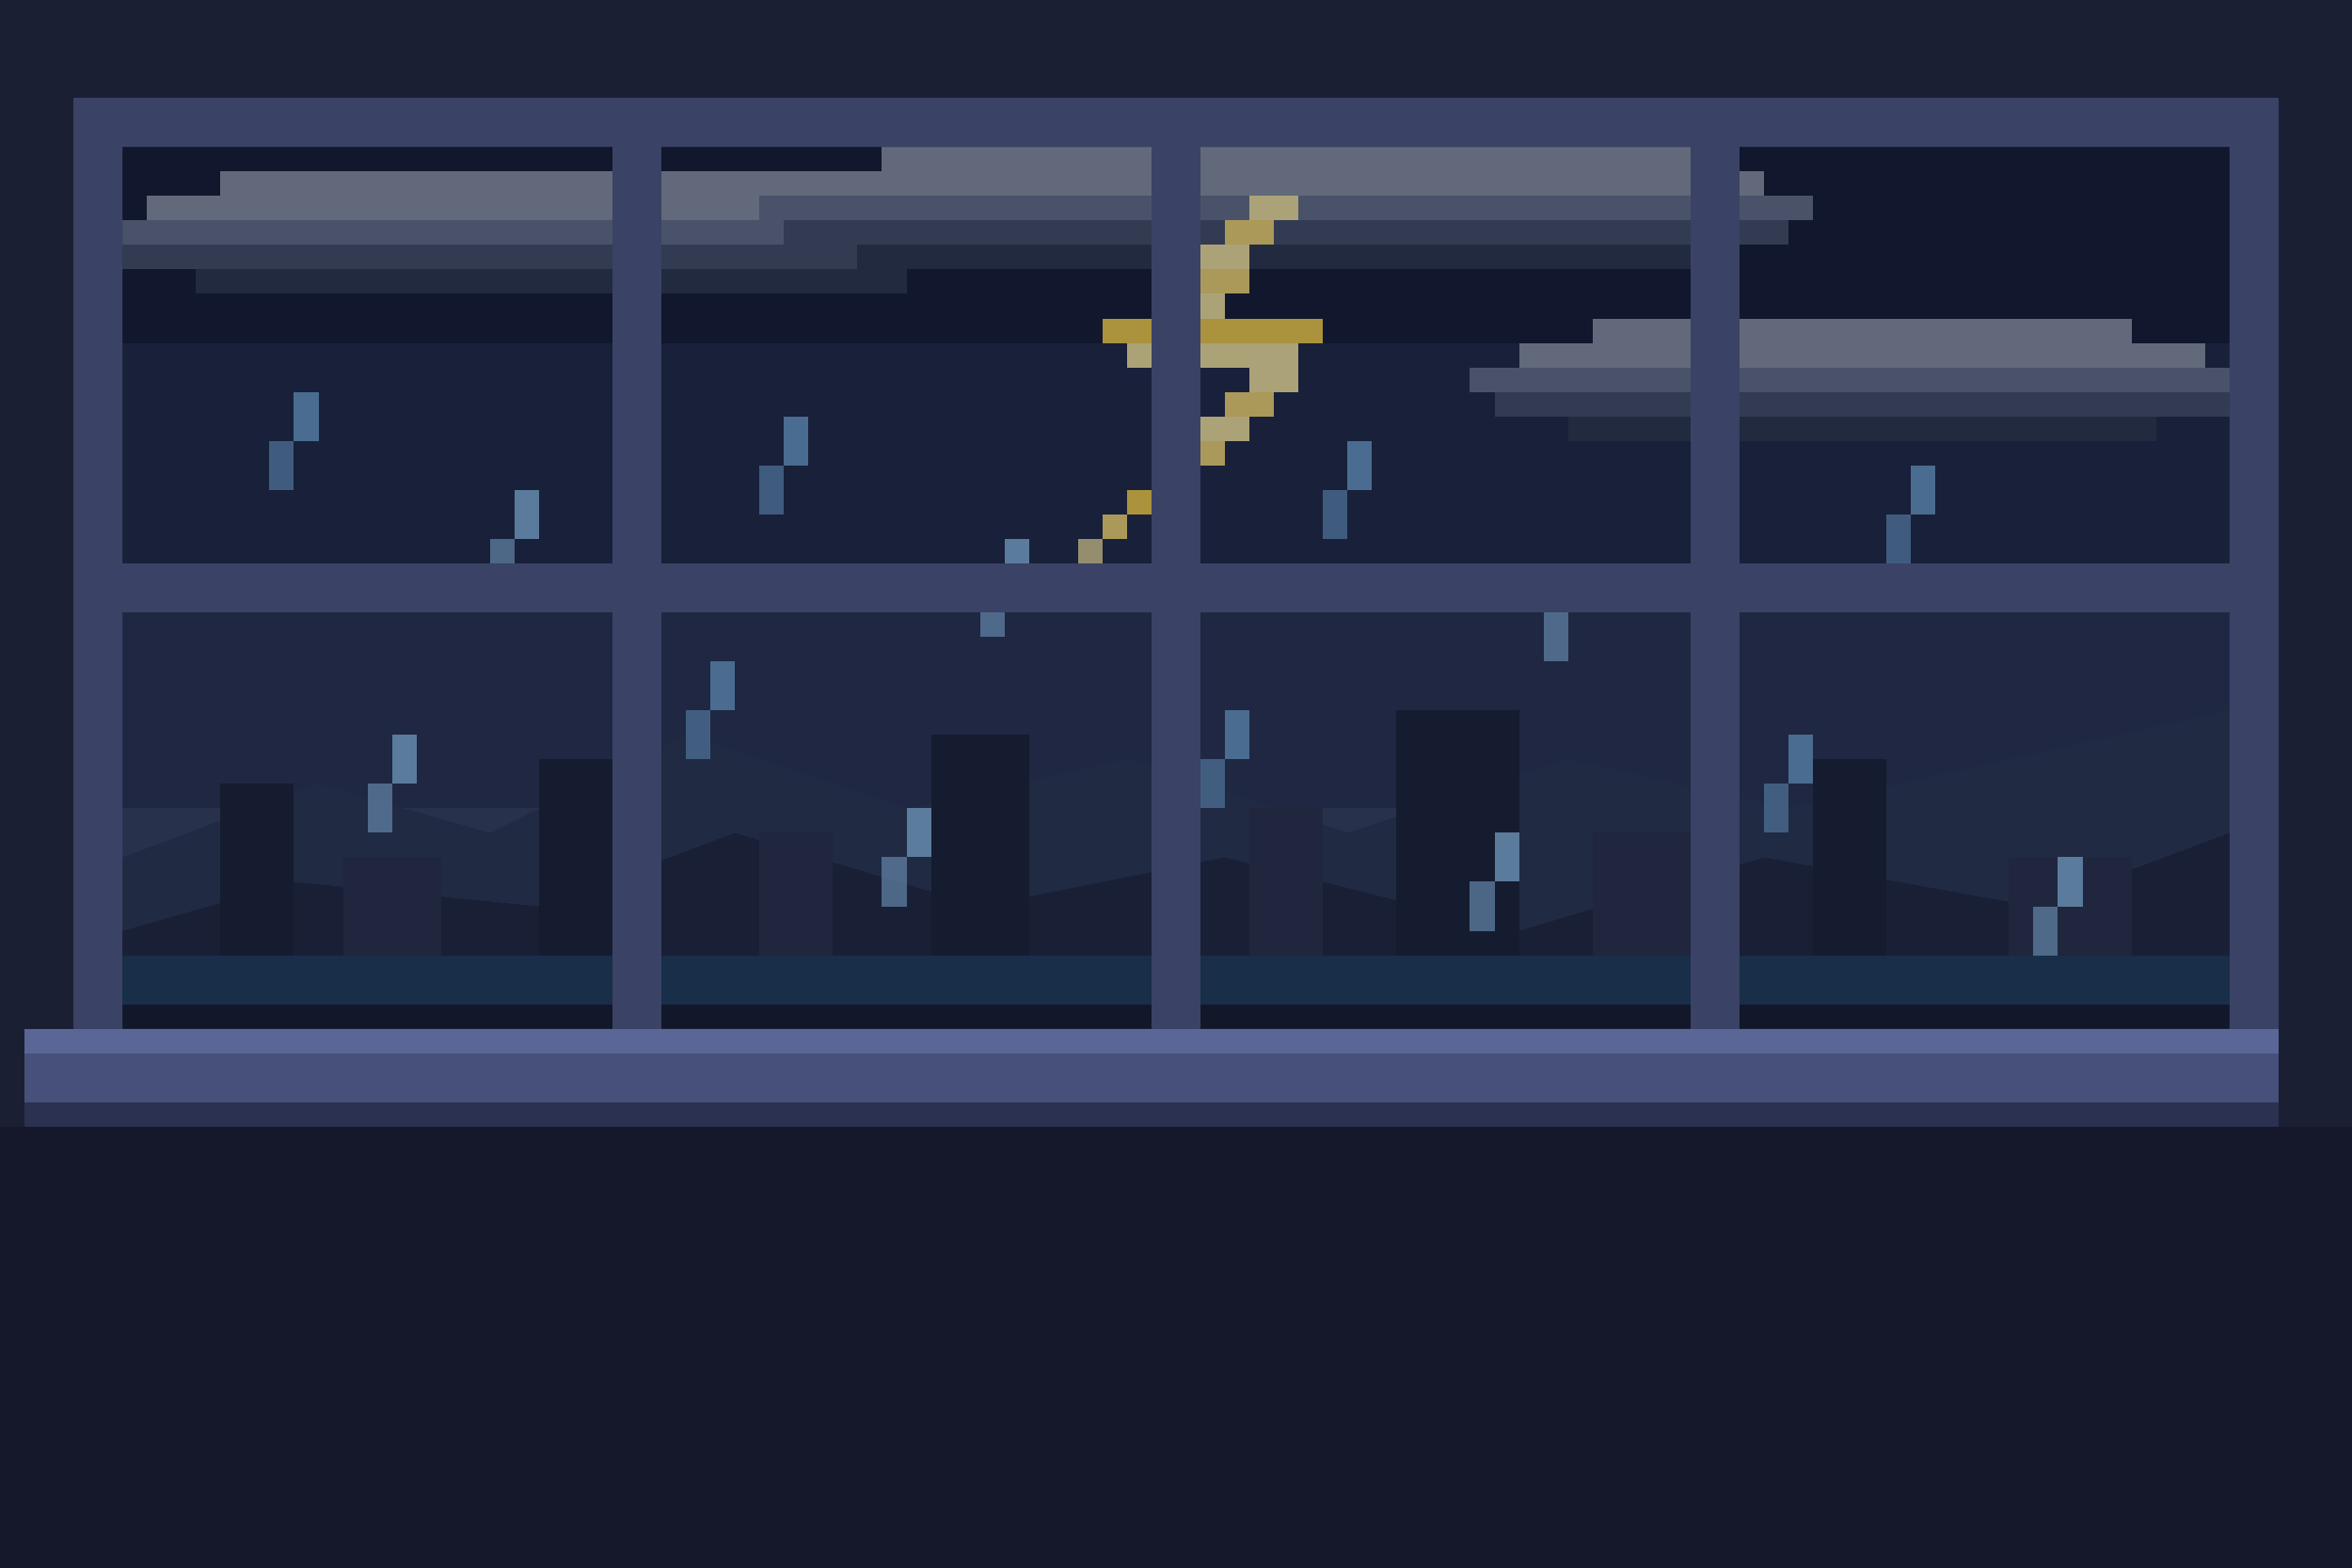
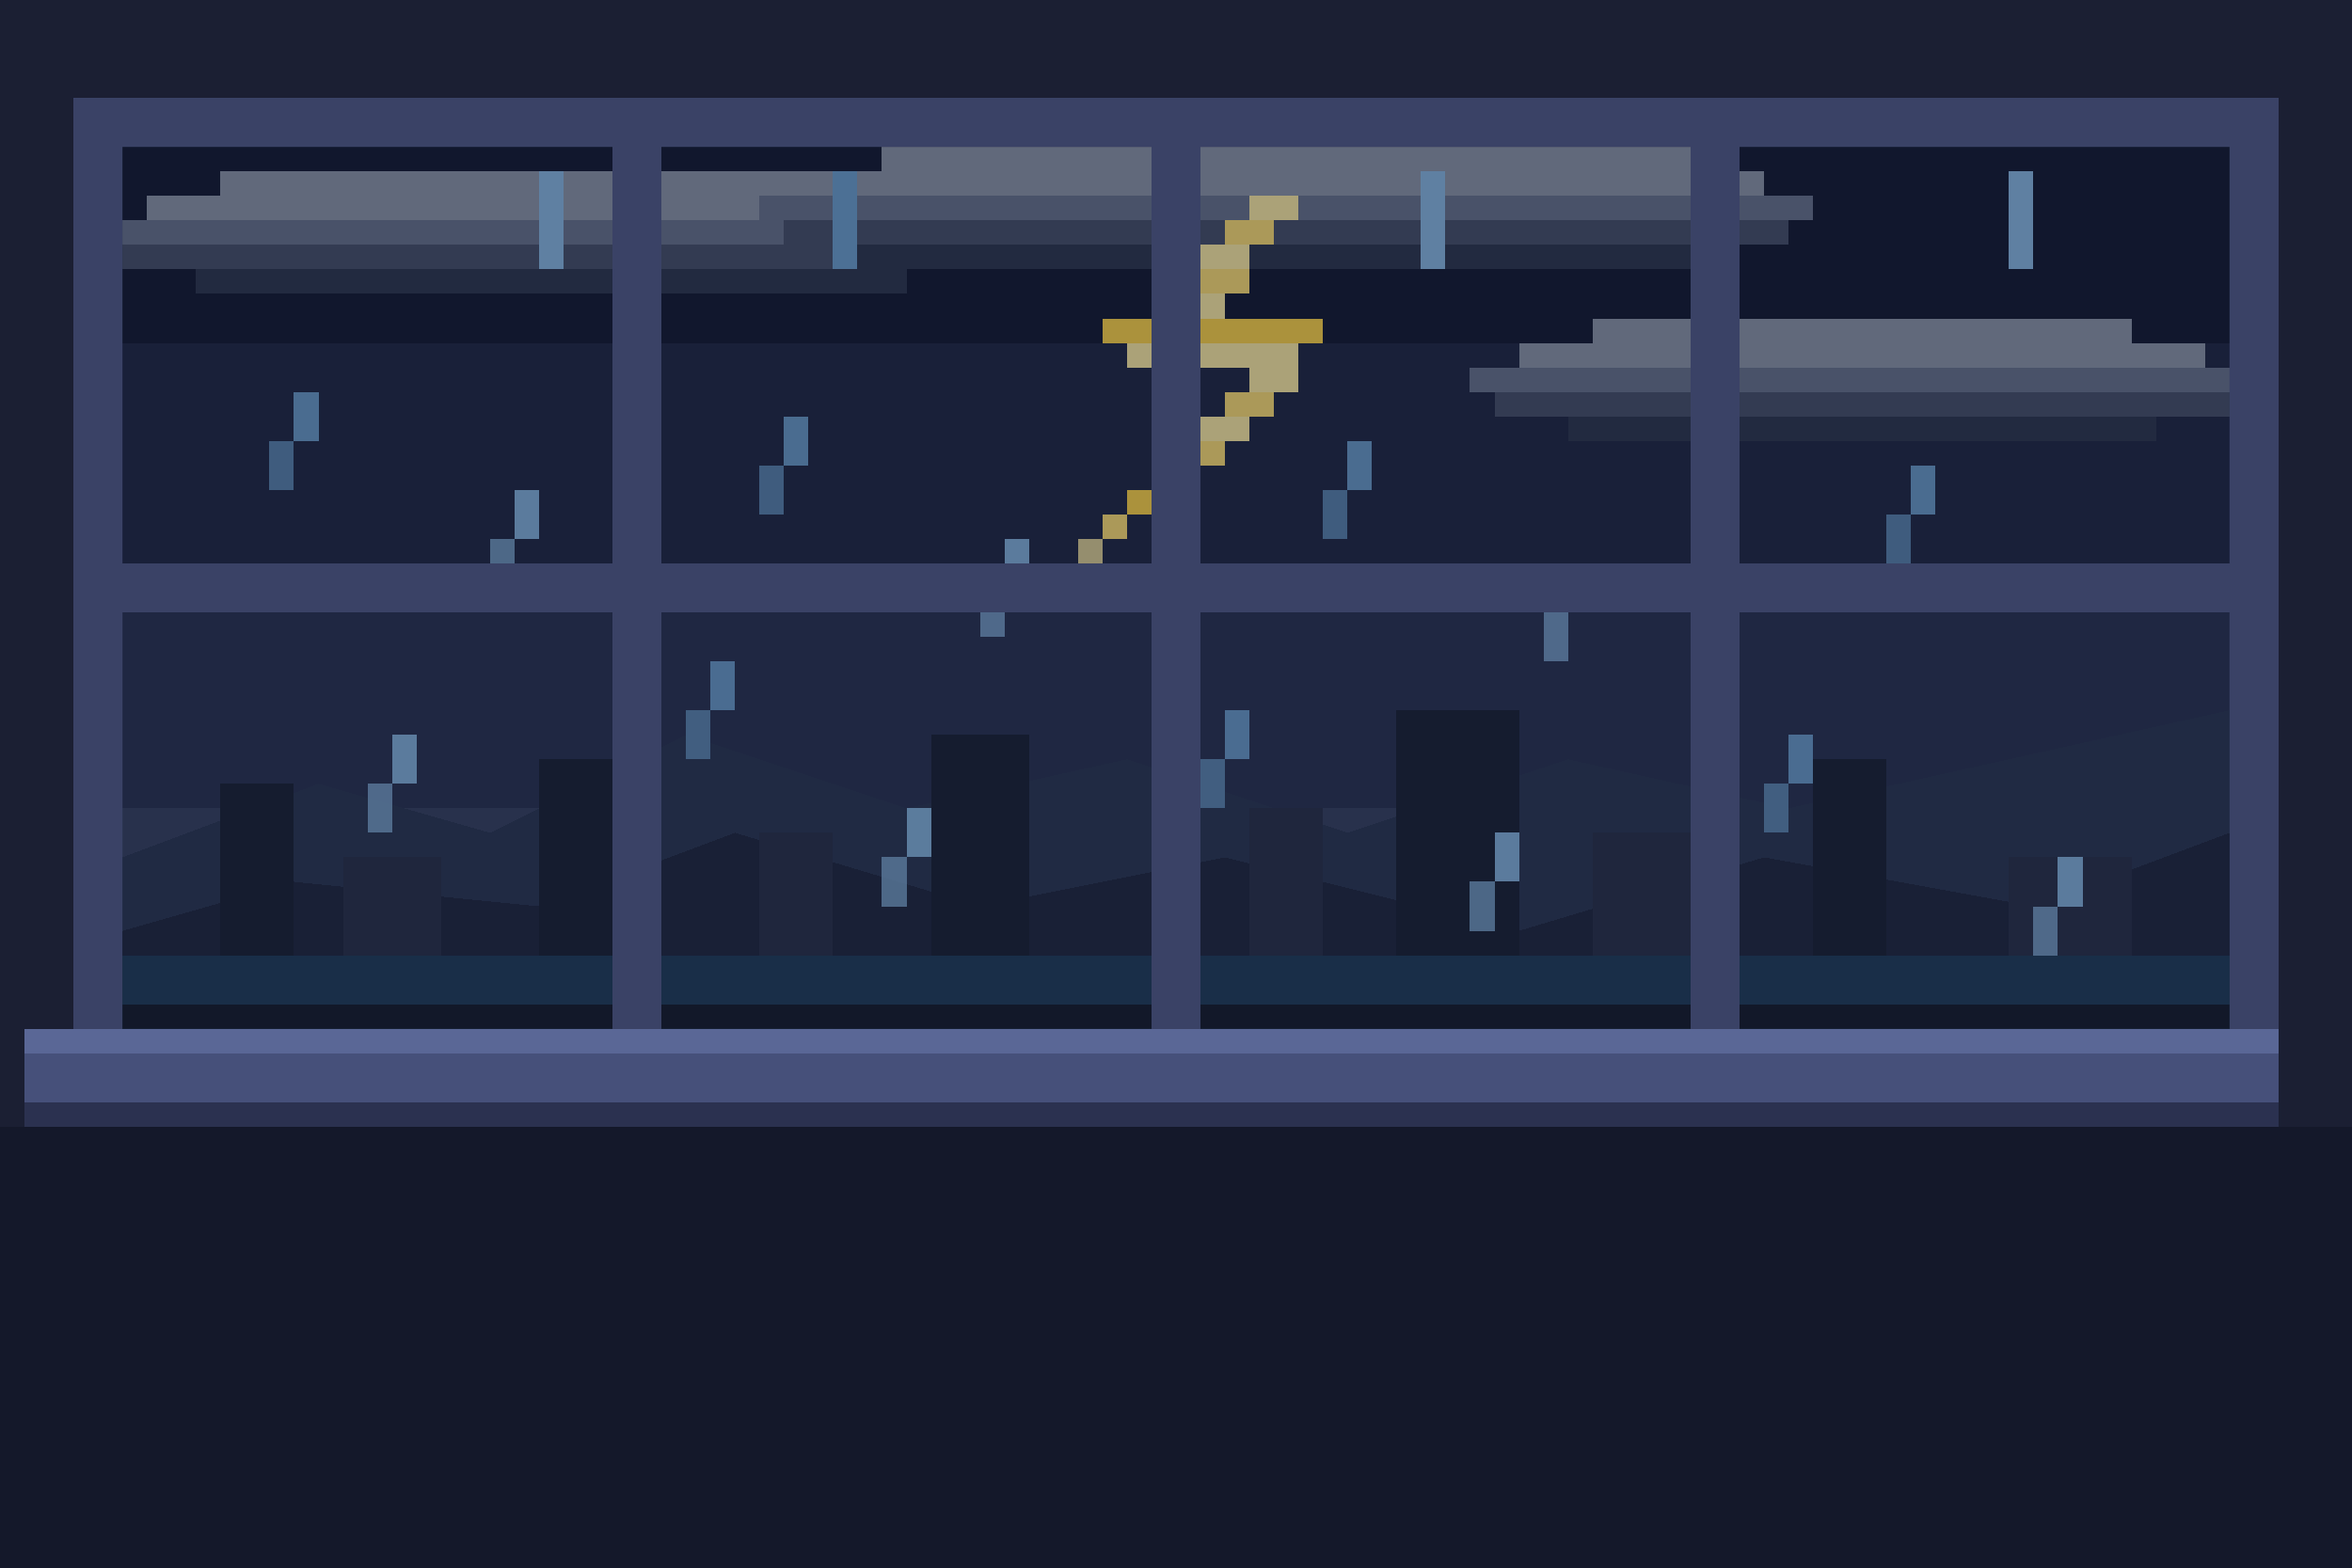
<svg xmlns="http://www.w3.org/2000/svg" viewBox="0 0 96 64" width="384" height="256" shape-rendering="crispEdges" role="img" aria-label="Pixel-art window onto a stormy night sky with lightning">
  <rect width="96" height="64" fill="#1b1f33" />
  <rect x="0" y="46" width="96" height="18" fill="#14182a" />
  <rect x="3" y="4" width="90" height="40" fill="#3a4266" />
  <g id="weather-window">
    <clipPath id="clip-weather">
      <rect x="5" y="6" width="86" height="36" />
    </clipPath>
    <g clip-path="url(#clip-weather)">
      <rect x="5" y="5" width="86" height="9" fill="#161d36" />
      <rect x="5" y="14" width="86" height="9" fill="#212a49" />
      <rect x="5" y="23" width="86" height="10" fill="#2b3557" />
      <rect x="5" y="33" width="86" height="9" fill="#384566" />
      <g id="weather-art">
-         <rect x="9" y="7" width="27" height="1" fill="#8f99ad" />
-         <rect x="6" y="8" width="33" height="1" fill="#8f99ad" />
-         <rect x="4" y="9" width="37" height="1" fill="#6b7692" />
-         <rect x="5" y="10" width="35" height="1" fill="#49546f" />
-         <rect x="8" y="11" width="29" height="1" fill="#2f3954" />
-         <rect x="36" y="6" width="33" height="1" fill="#8f99ad" />
-         <rect x="33" y="7" width="39" height="1" fill="#8f99ad" />
-         <rect x="31" y="8" width="43" height="1" fill="#6b7692" />
-         <rect x="32" y="9" width="41" height="1" fill="#49546f" />
-         <rect x="35" y="10" width="35" height="1" fill="#2f3954" />
-         <rect x="65" y="13" width="22" height="1" fill="#8f99ad" />
-         <rect x="62" y="14" width="28" height="1" fill="#8f99ad" />
-         <rect x="60" y="15" width="32" height="1" fill="#6b7692" />
-         <rect x="61" y="16" width="30" height="1" fill="#49546f" />
-         <rect x="64" y="17" width="24" height="1" fill="#2f3954" />
-         <rect x="51" y="8" width="2" height="1" fill="#fff0a8" />
-         <rect x="50" y="9" width="2" height="1" fill="#ffe27a" />
-         <rect x="49" y="10" width="2" height="1" fill="#fff0a8" />
-         <rect x="48" y="11" width="3" height="1" fill="#ffe27a" />
-         <rect x="47" y="12" width="3" height="1" fill="#fff0a8" />
-         <rect x="45" y="13" width="9" height="1" fill="#ffd84d" />
-         <rect x="46" y="14" width="7" height="1" fill="#fff0a8" />
-         <rect x="51" y="15" width="2" height="1" fill="#fff0a8" />
-         <rect x="50" y="16" width="2" height="1" fill="#ffe27a" />
-         <rect x="49" y="17" width="2" height="1" fill="#fff0a8" />
-         <rect x="48" y="18" width="2" height="1" fill="#ffe27a" />
-         <rect x="47" y="19" width="2" height="1" fill="#fff0a8" />
-         <rect x="46" y="20" width="2" height="1" fill="#ffd84d" />
-         <rect x="45" y="21" width="1" height="1" fill="#ffe27a" />
-         <rect x="44" y="22" width="1" height="1" fill="#fff0a8" opacity="0.85" />
+         <g>
+           <animateTransform attributeName="transform" type="translate" values="0 0;1 0;2 0;1 0;0 0" dur="12s" calcMode="discrete" repeatCount="indefinite" />
+           <rect x="9" y="7" width="27" height="1" fill="#8f99ad" />
+           <rect x="6" y="8" width="33" height="1" fill="#8f99ad" />
+           <rect x="4" y="9" width="37" height="1" fill="#6b7692" />
+           <rect x="5" y="10" width="35" height="1" fill="#49546f" />
+           <rect x="8" y="11" width="29" height="1" fill="#2f3954" />
+           <rect x="36" y="6" width="33" height="1" fill="#8f99ad" />
+           <rect x="33" y="7" width="39" height="1" fill="#8f99ad" />
+           <rect x="31" y="8" width="43" height="1" fill="#6b7692" />
+           <rect x="32" y="9" width="41" height="1" fill="#49546f" />
+           <rect x="35" y="10" width="35" height="1" fill="#2f3954" />
+           <rect x="65" y="13" width="22" height="1" fill="#8f99ad" />
+           <rect x="62" y="14" width="28" height="1" fill="#8f99ad" />
+           <rect x="60" y="15" width="32" height="1" fill="#6b7692" />
+           <rect x="61" y="16" width="30" height="1" fill="#49546f" />
+           <rect x="64" y="17" width="24" height="1" fill="#2f3954" />
+         </g>
+         <g>
+           <animate attributeName="opacity" values="0;0;1;0.2;1;0;0;0;0;0" keyTimes="0;0.28;0.3;0.33;0.36;0.4;0.6;0.8;0.9;1" dur="6s" repeatCount="indefinite" />
+           <rect x="51" y="8" width="2" height="1" fill="#fff0a8" />
+           <rect x="50" y="9" width="2" height="1" fill="#ffe27a" />
+           <rect x="49" y="10" width="2" height="1" fill="#fff0a8" />
+           <rect x="48" y="11" width="3" height="1" fill="#ffe27a" />
+           <rect x="47" y="12" width="3" height="1" fill="#fff0a8" />
+           <rect x="45" y="13" width="9" height="1" fill="#ffd84d" />
+           <rect x="46" y="14" width="7" height="1" fill="#fff0a8" />
+           <rect x="51" y="15" width="2" height="1" fill="#fff0a8" />
+           <rect x="50" y="16" width="2" height="1" fill="#ffe27a" />
+           <rect x="49" y="17" width="2" height="1" fill="#fff0a8" />
+           <rect x="48" y="18" width="2" height="1" fill="#ffe27a" />
+           <rect x="47" y="19" width="2" height="1" fill="#fff0a8" />
+           <rect x="46" y="20" width="2" height="1" fill="#ffd84d" />
+           <rect x="45" y="21" width="1" height="1" fill="#ffe27a" />
+           <rect x="44" y="22" width="1" height="1" fill="#fff0a8" opacity="0.85" />
+         </g>
        <path d="M5 35 L13 32 L20 34 L28 30 L37 33 L46 31 L55 34 L64 31 L73 33 L91 29 L91 42 L5 42 Z" fill="#2c3958" />
        <path d="M5 38 L12 36 L22 37 L30 34 L40 37 L50 35 L62 38 L72 35 L83 37 L91 34 L91 42 L5 42 Z" fill="#212b45" />
        <rect x="9" y="32" width="3" height="10" fill="#1c243a" />
        <rect x="14" y="35" width="4" height="7" fill="#2b334f" />
        <rect x="22" y="31" width="4" height="11" fill="#1c243a" />
        <rect x="31" y="34" width="3" height="8" fill="#2b334f" />
        <rect x="38" y="30" width="4" height="12" fill="#1c243a" />
        <rect x="51" y="33" width="3" height="9" fill="#2b334f" />
        <rect x="57" y="29" width="5" height="13" fill="#1c243a" />
        <rect x="65" y="34" width="4" height="8" fill="#2b334f" />
        <rect x="74" y="31" width="3" height="11" fill="#1c243a" />
        <rect x="82" y="35" width="5" height="7" fill="#2b334f" />
        <rect x="5" y="39" width="86" height="3" fill="#22405f" />
        <rect x="5" y="41" width="86" height="1" fill="#171f31" />
        <rect x="12" y="16" width="1" height="2" fill="#6fa4d4" opacity="0.95" />
        <rect x="11" y="18" width="1" height="2" fill="#6fa4d4" opacity="0.75" />
        <rect x="21" y="20" width="1" height="2" fill="#8bbce8" opacity="0.95" />
        <rect x="20" y="22" width="1" height="2" fill="#8bbce8" opacity="0.75" />
        <rect x="32" y="17" width="1" height="2" fill="#6fa4d4" opacity="0.95" />
        <rect x="31" y="19" width="1" height="2" fill="#6fa4d4" opacity="0.75" />
        <rect x="41" y="22" width="1" height="2" fill="#8bbce8" opacity="0.95" />
        <rect x="40" y="24" width="1" height="2" fill="#8bbce8" opacity="0.75" />
        <rect x="55" y="18" width="1" height="2" fill="#6fa4d4" opacity="0.95" />
        <rect x="54" y="20" width="1" height="2" fill="#6fa4d4" opacity="0.75" />
        <rect x="64" y="23" width="1" height="2" fill="#8bbce8" opacity="0.95" />
        <rect x="63" y="25" width="1" height="2" fill="#8bbce8" opacity="0.75" />
        <rect x="78" y="19" width="1" height="2" fill="#6fa4d4" opacity="0.95" />
        <rect x="77" y="21" width="1" height="2" fill="#6fa4d4" opacity="0.75" />
        <rect x="16" y="30" width="1" height="2" fill="#8bbce8" opacity="0.95" />
        <rect x="15" y="32" width="1" height="2" fill="#8bbce8" opacity="0.75" />
        <rect x="29" y="27" width="1" height="2" fill="#6fa4d4" opacity="0.95" />
        <rect x="28" y="29" width="1" height="2" fill="#6fa4d4" opacity="0.75" />
        <rect x="37" y="33" width="1" height="2" fill="#8bbce8" opacity="0.95" />
        <rect x="36" y="35" width="1" height="2" fill="#8bbce8" opacity="0.75" />
        <rect x="50" y="29" width="1" height="2" fill="#6fa4d4" opacity="0.95" />
        <rect x="49" y="31" width="1" height="2" fill="#6fa4d4" opacity="0.75" />
        <rect x="61" y="34" width="1" height="2" fill="#8bbce8" opacity="0.95" />
        <rect x="60" y="36" width="1" height="2" fill="#8bbce8" opacity="0.75" />
        <rect x="73" y="30" width="1" height="2" fill="#6fa4d4" opacity="0.95" />
        <rect x="72" y="32" width="1" height="2" fill="#6fa4d4" opacity="0.75" />
        <rect x="84" y="35" width="1" height="2" fill="#8bbce8" opacity="0.95" />
        <rect x="83" y="37" width="1" height="2" fill="#8bbce8" opacity="0.75" />
+         <g>
+           <rect x="22" y="7" width="1" height="4" fill="#8bbce8">
+             <animate attributeName="y" values="6;40" dur="0.5s" begin="0s" repeatCount="indefinite" />
+           </rect>
+           <rect x="34" y="7" width="1" height="4" fill="#6fa4d4">
+             <animate attributeName="y" values="6;40" dur="0.6s" begin="-0.25s" repeatCount="indefinite" />
+           </rect>
+           <rect x="58" y="7" width="1" height="4" fill="#8bbce8">
+             <animate attributeName="y" values="6;40" dur="0.55s" begin="-0.4s" repeatCount="indefinite" />
+           </rect>
+           <rect x="70" y="7" width="1" height="4" fill="#6fa4d4">
+             <animate attributeName="y" values="6;40" dur="0.5s" begin="-0.15s" repeatCount="indefinite" />
+           </rect>
+           <rect x="82" y="7" width="1" height="4" fill="#8bbce8">
+             <animate attributeName="y" values="6;40" dur="0.62s" begin="-0.5s" repeatCount="indefinite" />
+           </rect>
+         </g>
+         <rect x="5" y="6" width="86" height="36" fill="#dce6ff" opacity="0">
+           <animate attributeName="opacity" values="0;0;0.22;0.05;0.2;0;0;0;0;0" keyTimes="0;0.28;0.3;0.33;0.36;0.4;0.6;0.8;0.9;1" dur="6s" repeatCount="indefinite" />
+         </rect>
        <rect x="5" y="6" width="86" height="36" fill="#080c1a" opacity="0.34" />
      </g>
    </g>
  </g>
  <rect x="25" y="6" width="2" height="36" fill="#3a4266" />
  <rect x="47" y="6" width="2" height="36" fill="#3a4266" />
  <rect x="69" y="6" width="2" height="36" fill="#3a4266" />
  <rect x="5" y="23" width="86" height="2" fill="#3a4266" />
  <rect x="1" y="42" width="92" height="1" fill="#5a6796" />
  <rect x="1" y="43" width="92" height="2" fill="#46507a" />
  <rect x="1" y="45" width="92" height="1" fill="#2b3150" />
</svg>
